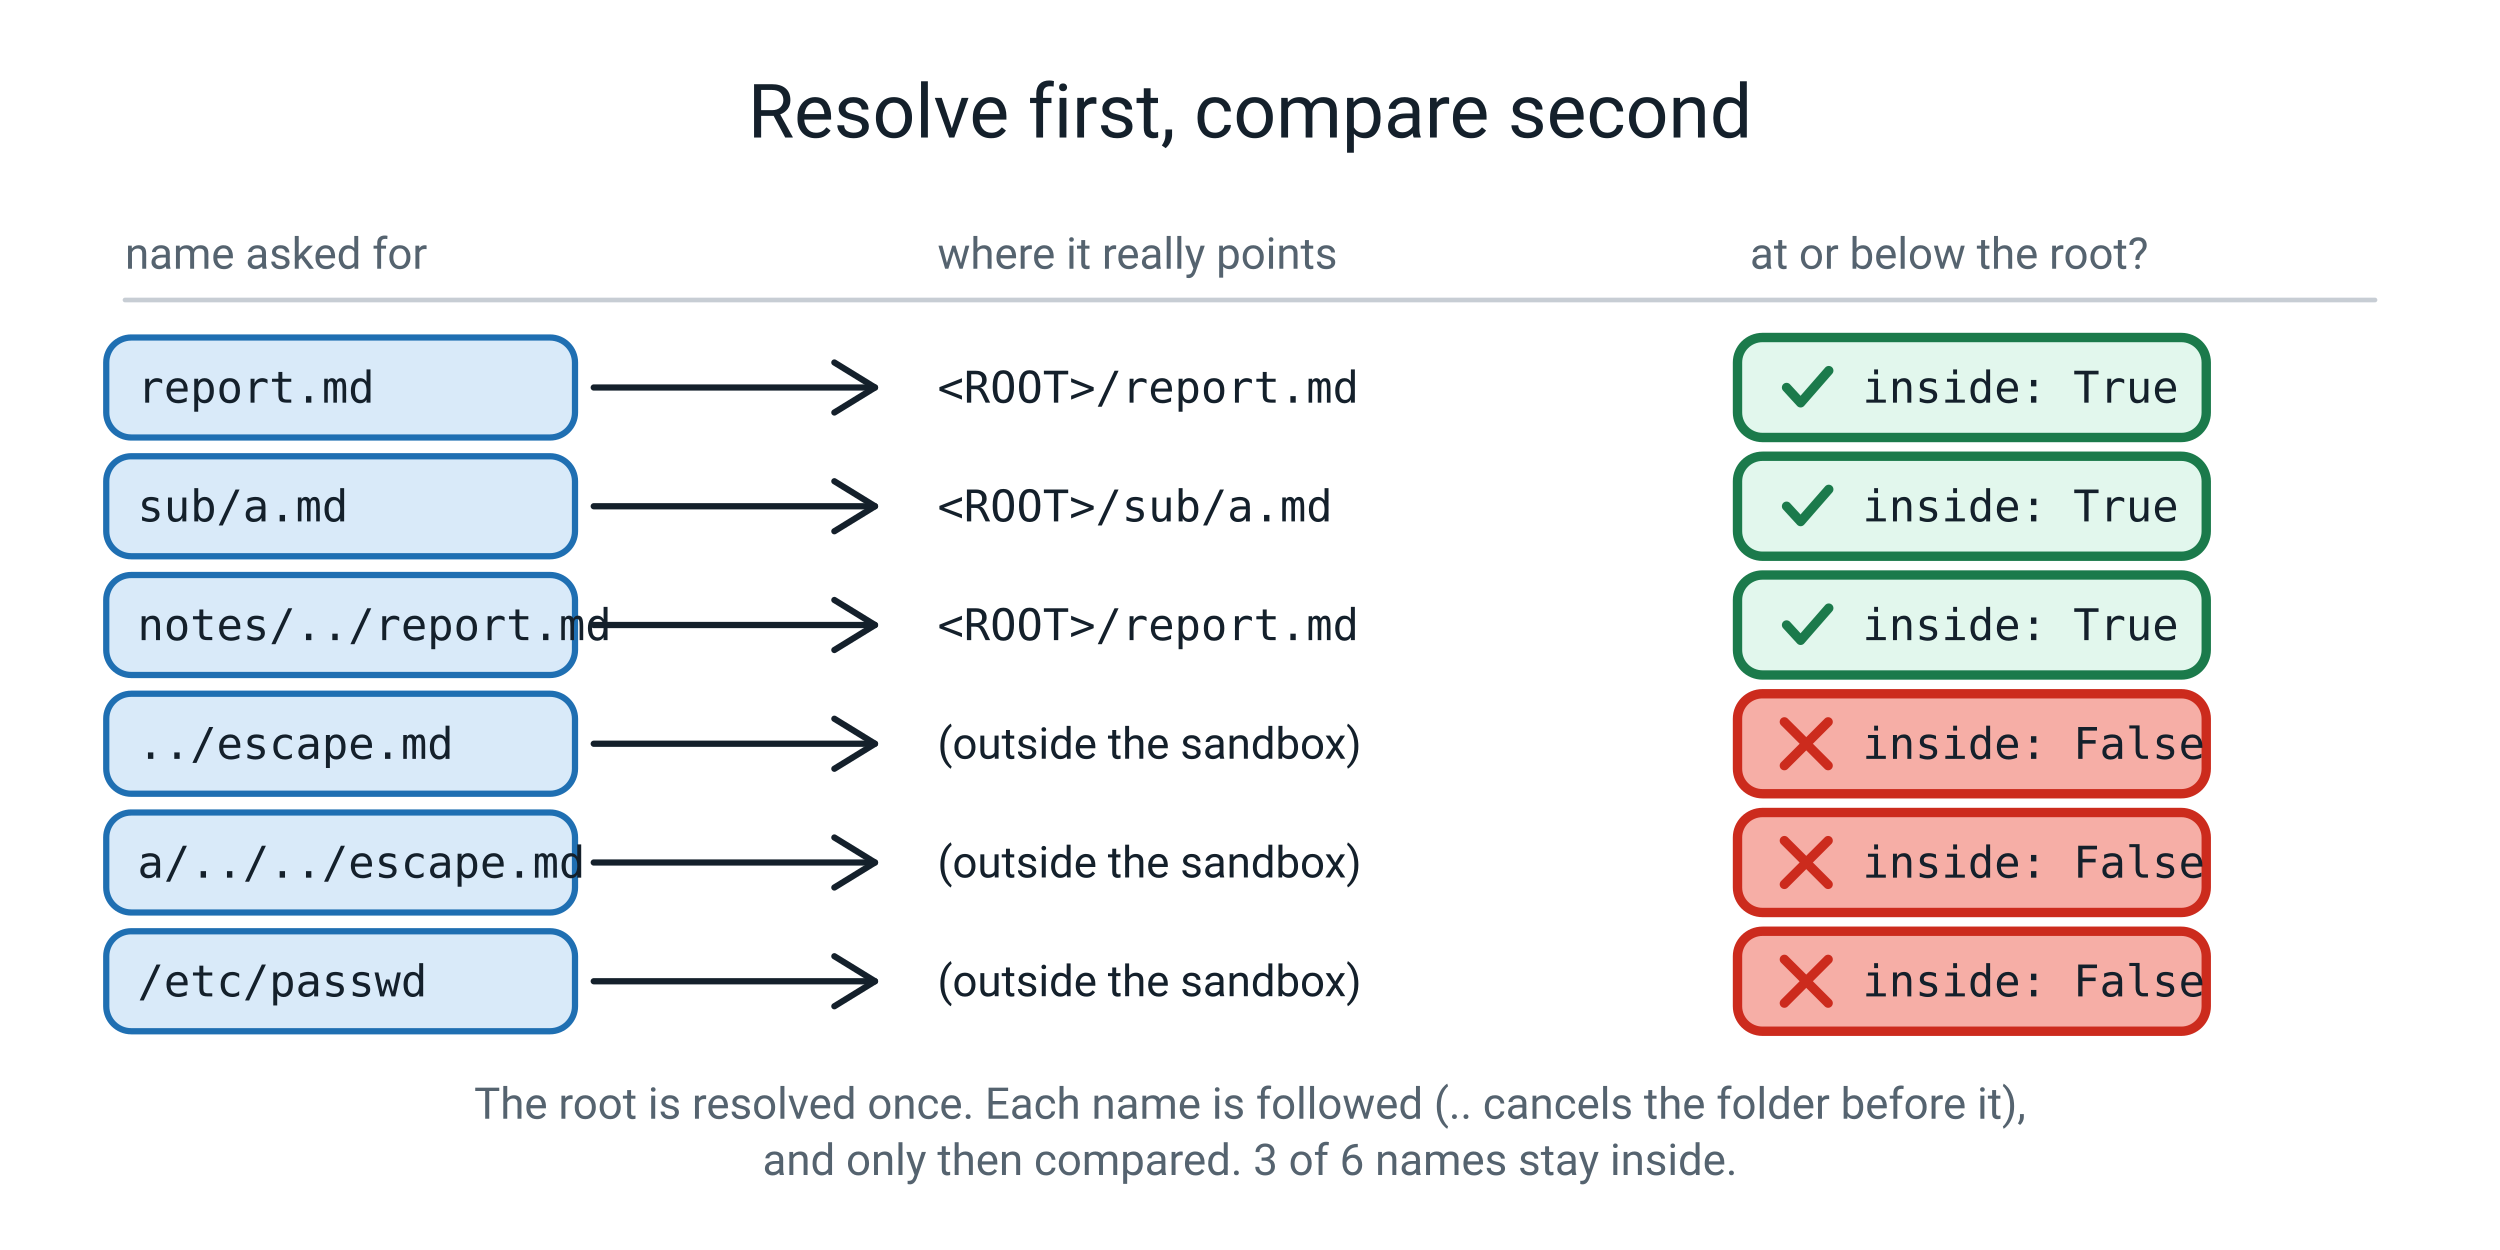
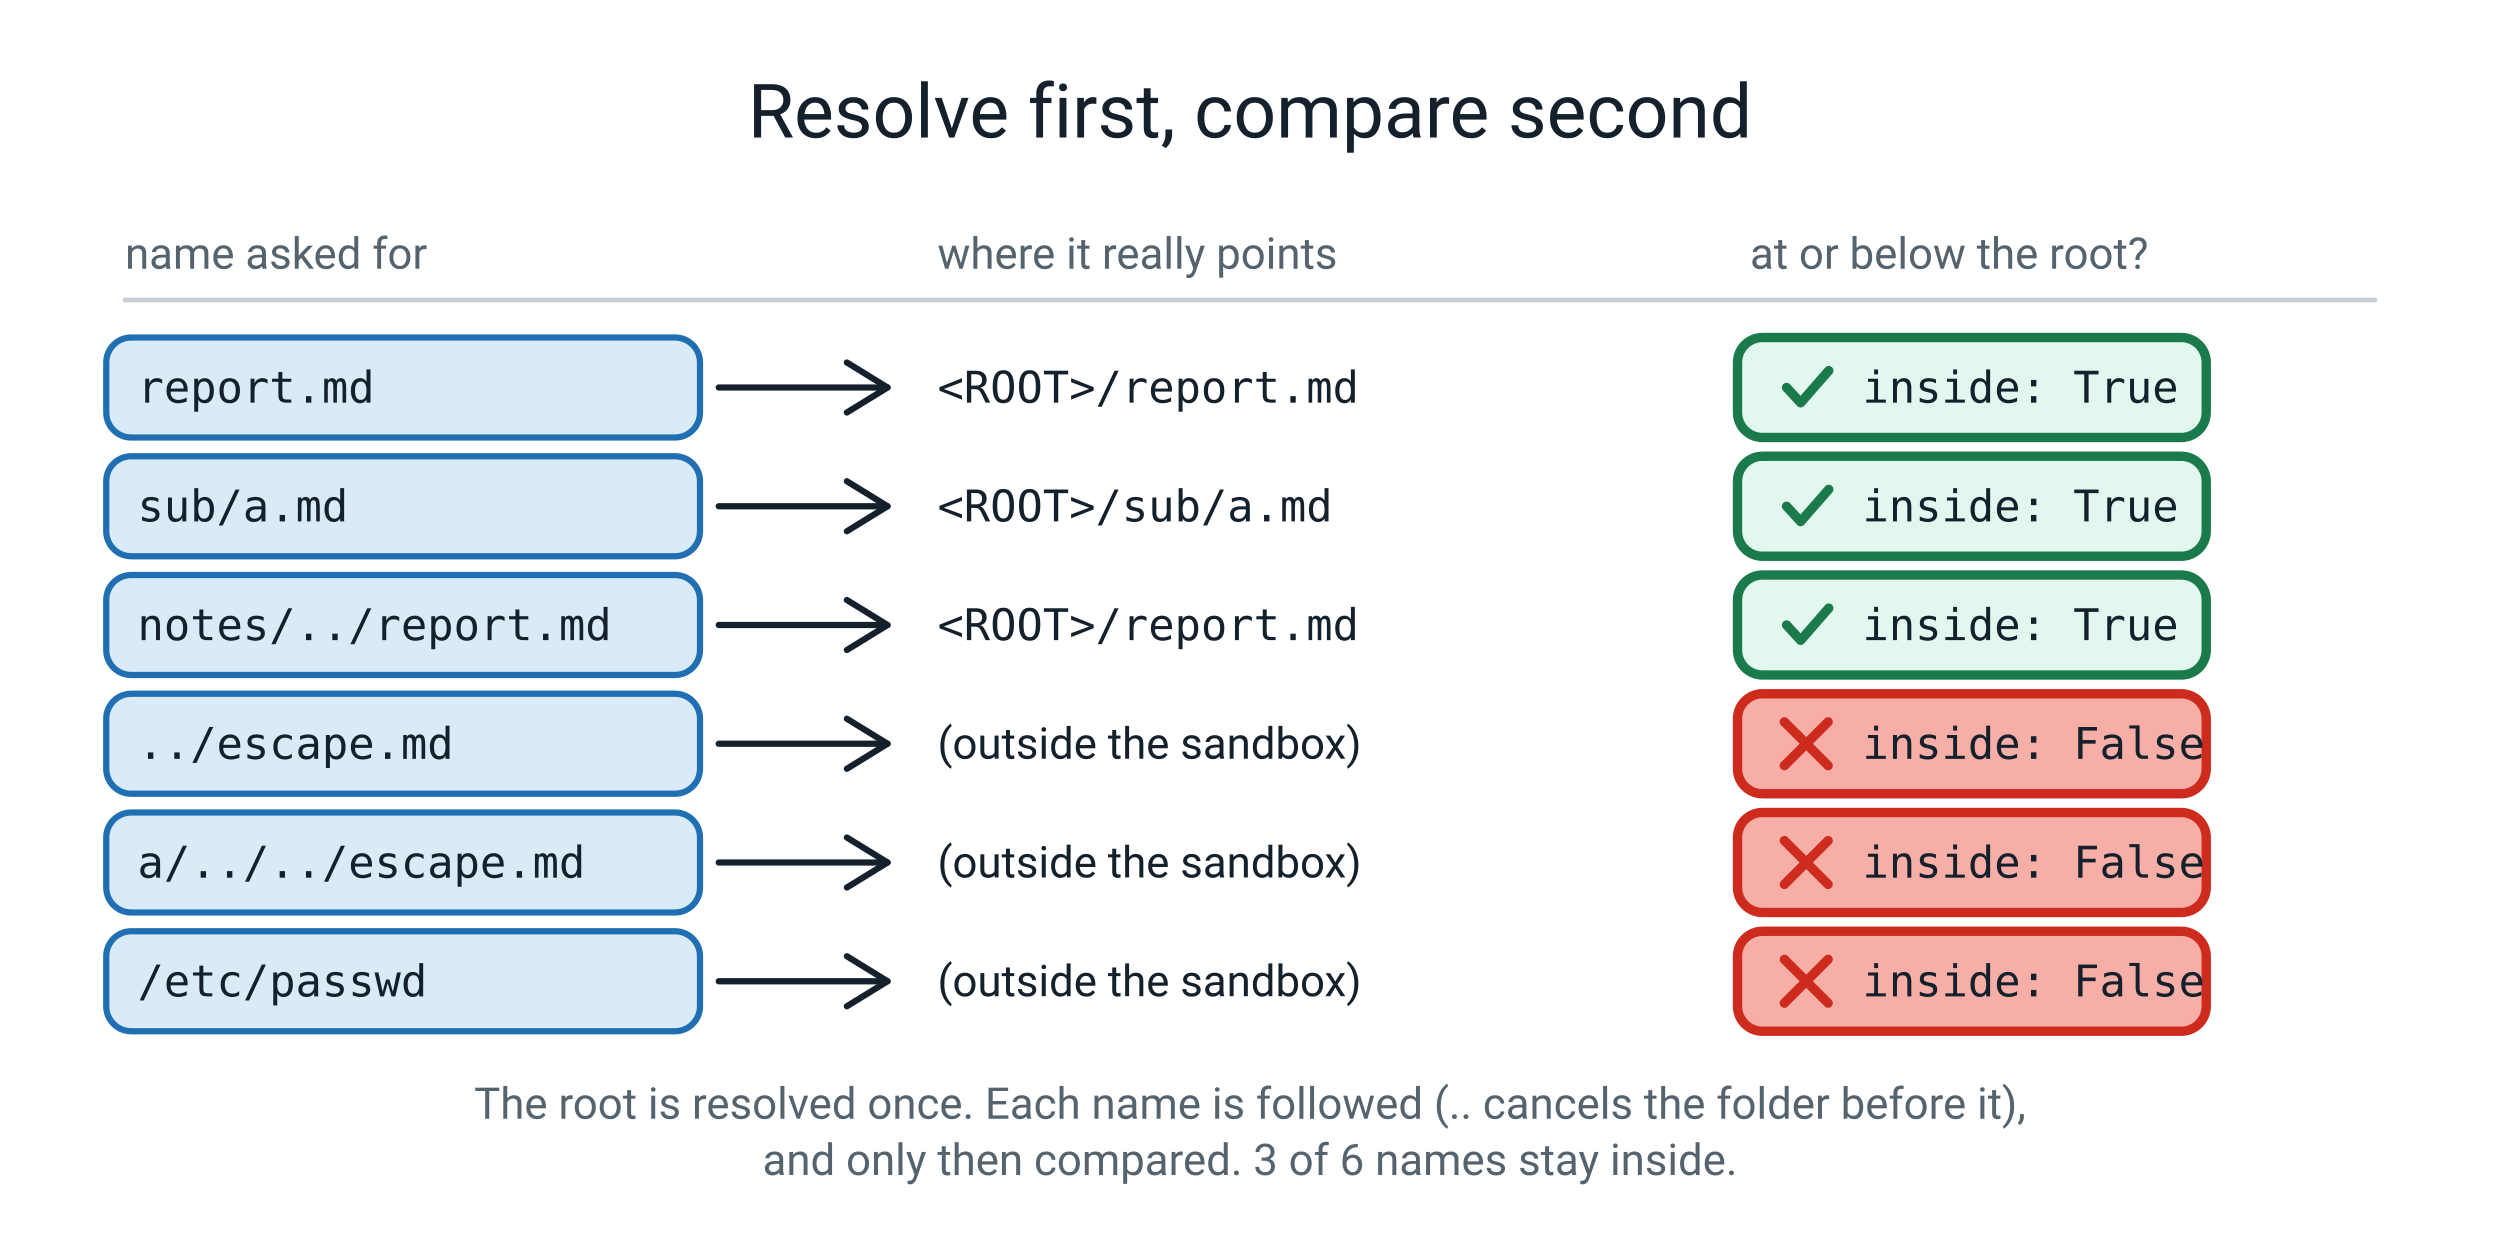
<svg xmlns="http://www.w3.org/2000/svg" viewBox="0 0 800 400" role="img">
  <text x="400" y="44" font-family="ui-sans-serif, system-ui, -apple-system, 'Segoe UI', Roboto, sans-serif" font-size="24" fill="#14202B" text-anchor="middle">Resolve first, compare second</text>
  <text x="40" y="86" font-family="ui-sans-serif, system-ui, -apple-system, 'Segoe UI', Roboto, sans-serif" font-size="14" fill="#55636F">name asked for</text>
  <text x="300" y="86" font-family="ui-sans-serif, system-ui, -apple-system, 'Segoe UI', Roboto, sans-serif" font-size="14" fill="#55636F">where it really points</text>
  <text x="560" y="86" font-family="ui-sans-serif, system-ui, -apple-system, 'Segoe UI', Roboto, sans-serif" font-size="14" fill="#55636F">at or below the root?</text>
  <line x1="40" y1="96" x2="760" y2="96" stroke="#C7CDD4" stroke-width="1.5" stroke-linecap="round" />
-   <rect x="34" y="108" width="150" height="32" rx="8" fill="#D9EAF9" stroke="#1F6FB2" stroke-width="2" stroke-linejoin="round" />
+   <rect x="34" y="108" width="190" height="32" rx="8" fill="#D9EAF9" stroke="#1F6FB2" stroke-width="2" stroke-linejoin="round" />
  <text x="44" y="124" font-family="ui-monospace, SFMono-Regular, Menlo, Consolas, monospace" font-size="14" fill="#14202B" dominant-baseline="central">report.md</text>
-   <line x1="190" y1="124" x2="280" y2="124" stroke="#14202B" stroke-width="2" stroke-linecap="round" />
-   <polyline points="-13,-8 0,0 -13,8" fill="none" stroke="#14202B" stroke-width="2" stroke-linecap="round" stroke-linejoin="round" transform="translate(280 124) rotate(0)" />
+   <line x1="230" y1="124" x2="284" y2="124" stroke="#14202B" stroke-width="2" stroke-linecap="round" />
+   <polyline points="-13,-8 0,0 -13,8" fill="none" stroke="#14202B" stroke-width="2" stroke-linecap="round" stroke-linejoin="round" transform="translate(284 124) rotate(0)" />
  <text x="300" y="124" font-family="ui-monospace, SFMono-Regular, Menlo, Consolas, monospace" font-size="14" fill="#14202B" dominant-baseline="central">&lt;ROOT&gt;/report.md</text>
  <rect x="556" y="108" width="150" height="32" rx="8" fill="#E2F7ED" stroke="#1B7A4B" stroke-width="3" stroke-linejoin="round" />
  <polyline points="571.7,124 576.2,128.9 585.2,118.6" fill="none" stroke="#1B7A4B" stroke-width="3" stroke-linecap="round" stroke-linejoin="round" />
  <text x="596" y="124" font-family="ui-monospace, SFMono-Regular, Menlo, Consolas, monospace" font-size="14" fill="#14202B" dominant-baseline="central">inside: True</text>
-   <rect x="34" y="146" width="150" height="32" rx="8" fill="#D9EAF9" stroke="#1F6FB2" stroke-width="2" stroke-linejoin="round" />
+   <rect x="34" y="146" width="190" height="32" rx="8" fill="#D9EAF9" stroke="#1F6FB2" stroke-width="2" stroke-linejoin="round" />
  <text x="44" y="162" font-family="ui-monospace, SFMono-Regular, Menlo, Consolas, monospace" font-size="14" fill="#14202B" dominant-baseline="central">sub/a.md</text>
-   <line x1="190" y1="162" x2="280" y2="162" stroke="#14202B" stroke-width="2" stroke-linecap="round" />
-   <polyline points="-13,-8 0,0 -13,8" fill="none" stroke="#14202B" stroke-width="2" stroke-linecap="round" stroke-linejoin="round" transform="translate(280 162) rotate(0)" />
+   <line x1="230" y1="162" x2="284" y2="162" stroke="#14202B" stroke-width="2" stroke-linecap="round" />
+   <polyline points="-13,-8 0,0 -13,8" fill="none" stroke="#14202B" stroke-width="2" stroke-linecap="round" stroke-linejoin="round" transform="translate(284 162) rotate(0)" />
  <text x="300" y="162" font-family="ui-monospace, SFMono-Regular, Menlo, Consolas, monospace" font-size="14" fill="#14202B" dominant-baseline="central">&lt;ROOT&gt;/sub/a.md</text>
  <rect x="556" y="146" width="150" height="32" rx="8" fill="#E2F7ED" stroke="#1B7A4B" stroke-width="3" stroke-linejoin="round" />
  <polyline points="571.7,162 576.2,166.9 585.2,156.6" fill="none" stroke="#1B7A4B" stroke-width="3" stroke-linecap="round" stroke-linejoin="round" />
  <text x="596" y="162" font-family="ui-monospace, SFMono-Regular, Menlo, Consolas, monospace" font-size="14" fill="#14202B" dominant-baseline="central">inside: True</text>
-   <rect x="34" y="184" width="150" height="32" rx="8" fill="#D9EAF9" stroke="#1F6FB2" stroke-width="2" stroke-linejoin="round" />
+   <rect x="34" y="184" width="190" height="32" rx="8" fill="#D9EAF9" stroke="#1F6FB2" stroke-width="2" stroke-linejoin="round" />
  <text x="44" y="200" font-family="ui-monospace, SFMono-Regular, Menlo, Consolas, monospace" font-size="14" fill="#14202B" dominant-baseline="central">notes/../report.md</text>
-   <line x1="190" y1="200" x2="280" y2="200" stroke="#14202B" stroke-width="2" stroke-linecap="round" />
-   <polyline points="-13,-8 0,0 -13,8" fill="none" stroke="#14202B" stroke-width="2" stroke-linecap="round" stroke-linejoin="round" transform="translate(280 200) rotate(0)" />
+   <line x1="230" y1="200" x2="284" y2="200" stroke="#14202B" stroke-width="2" stroke-linecap="round" />
+   <polyline points="-13,-8 0,0 -13,8" fill="none" stroke="#14202B" stroke-width="2" stroke-linecap="round" stroke-linejoin="round" transform="translate(284 200) rotate(0)" />
  <text x="300" y="200" font-family="ui-monospace, SFMono-Regular, Menlo, Consolas, monospace" font-size="14" fill="#14202B" dominant-baseline="central">&lt;ROOT&gt;/report.md</text>
  <rect x="556" y="184" width="150" height="32" rx="8" fill="#E2F7ED" stroke="#1B7A4B" stroke-width="3" stroke-linejoin="round" />
  <polyline points="571.7,200 576.2,204.9 585.2,194.6" fill="none" stroke="#1B7A4B" stroke-width="3" stroke-linecap="round" stroke-linejoin="round" />
  <text x="596" y="200" font-family="ui-monospace, SFMono-Regular, Menlo, Consolas, monospace" font-size="14" fill="#14202B" dominant-baseline="central">inside: True</text>
-   <rect x="34" y="222" width="150" height="32" rx="8" fill="#D9EAF9" stroke="#1F6FB2" stroke-width="2" stroke-linejoin="round" />
+   <rect x="34" y="222" width="190" height="32" rx="8" fill="#D9EAF9" stroke="#1F6FB2" stroke-width="2" stroke-linejoin="round" />
  <text x="44" y="238" font-family="ui-monospace, SFMono-Regular, Menlo, Consolas, monospace" font-size="14" fill="#14202B" dominant-baseline="central">../escape.md</text>
-   <line x1="190" y1="238" x2="280" y2="238" stroke="#14202B" stroke-width="2" stroke-linecap="round" />
-   <polyline points="-13,-8 0,0 -13,8" fill="none" stroke="#14202B" stroke-width="2" stroke-linecap="round" stroke-linejoin="round" transform="translate(280 238) rotate(0)" />
+   <line x1="230" y1="238" x2="284" y2="238" stroke="#14202B" stroke-width="2" stroke-linecap="round" />
+   <polyline points="-13,-8 0,0 -13,8" fill="none" stroke="#14202B" stroke-width="2" stroke-linecap="round" stroke-linejoin="round" transform="translate(284 238) rotate(0)" />
  <text x="300" y="238" font-family="ui-sans-serif, system-ui, -apple-system, 'Segoe UI', Roboto, sans-serif" font-size="14" fill="#14202B" dominant-baseline="central">(outside the sandbox)</text>
  <rect x="556" y="222" width="150" height="32" rx="8" fill="#F6AEA6" stroke="#CC2B1D" stroke-width="3" stroke-linejoin="round" />
  <polyline points="571,231 585,245" fill="none" stroke="#CC2B1D" stroke-width="3" stroke-linecap="round" stroke-linejoin="round" />
  <polyline points="571,245 585,231" fill="none" stroke="#CC2B1D" stroke-width="3" stroke-linecap="round" stroke-linejoin="round" />
  <text x="596" y="238" font-family="ui-monospace, SFMono-Regular, Menlo, Consolas, monospace" font-size="14" fill="#14202B" dominant-baseline="central">inside: False</text>
-   <rect x="34" y="260" width="150" height="32" rx="8" fill="#D9EAF9" stroke="#1F6FB2" stroke-width="2" stroke-linejoin="round" />
+   <rect x="34" y="260" width="190" height="32" rx="8" fill="#D9EAF9" stroke="#1F6FB2" stroke-width="2" stroke-linejoin="round" />
  <text x="44" y="276" font-family="ui-monospace, SFMono-Regular, Menlo, Consolas, monospace" font-size="14" fill="#14202B" dominant-baseline="central">a/../../escape.md</text>
-   <line x1="190" y1="276" x2="280" y2="276" stroke="#14202B" stroke-width="2" stroke-linecap="round" />
-   <polyline points="-13,-8 0,0 -13,8" fill="none" stroke="#14202B" stroke-width="2" stroke-linecap="round" stroke-linejoin="round" transform="translate(280 276) rotate(0)" />
+   <line x1="230" y1="276" x2="284" y2="276" stroke="#14202B" stroke-width="2" stroke-linecap="round" />
+   <polyline points="-13,-8 0,0 -13,8" fill="none" stroke="#14202B" stroke-width="2" stroke-linecap="round" stroke-linejoin="round" transform="translate(284 276) rotate(0)" />
  <text x="300" y="276" font-family="ui-sans-serif, system-ui, -apple-system, 'Segoe UI', Roboto, sans-serif" font-size="14" fill="#14202B" dominant-baseline="central">(outside the sandbox)</text>
  <rect x="556" y="260" width="150" height="32" rx="8" fill="#F6AEA6" stroke="#CC2B1D" stroke-width="3" stroke-linejoin="round" />
  <polyline points="571,269 585,283" fill="none" stroke="#CC2B1D" stroke-width="3" stroke-linecap="round" stroke-linejoin="round" />
  <polyline points="571,283 585,269" fill="none" stroke="#CC2B1D" stroke-width="3" stroke-linecap="round" stroke-linejoin="round" />
  <text x="596" y="276" font-family="ui-monospace, SFMono-Regular, Menlo, Consolas, monospace" font-size="14" fill="#14202B" dominant-baseline="central">inside: False</text>
-   <rect x="34" y="298" width="150" height="32" rx="8" fill="#D9EAF9" stroke="#1F6FB2" stroke-width="2" stroke-linejoin="round" />
+   <rect x="34" y="298" width="190" height="32" rx="8" fill="#D9EAF9" stroke="#1F6FB2" stroke-width="2" stroke-linejoin="round" />
  <text x="44" y="314" font-family="ui-monospace, SFMono-Regular, Menlo, Consolas, monospace" font-size="14" fill="#14202B" dominant-baseline="central">/etc/passwd</text>
-   <line x1="190" y1="314" x2="280" y2="314" stroke="#14202B" stroke-width="2" stroke-linecap="round" />
-   <polyline points="-13,-8 0,0 -13,8" fill="none" stroke="#14202B" stroke-width="2" stroke-linecap="round" stroke-linejoin="round" transform="translate(280 314) rotate(0)" />
+   <line x1="230" y1="314" x2="284" y2="314" stroke="#14202B" stroke-width="2" stroke-linecap="round" />
+   <polyline points="-13,-8 0,0 -13,8" fill="none" stroke="#14202B" stroke-width="2" stroke-linecap="round" stroke-linejoin="round" transform="translate(284 314) rotate(0)" />
  <text x="300" y="314" font-family="ui-sans-serif, system-ui, -apple-system, 'Segoe UI', Roboto, sans-serif" font-size="14" fill="#14202B" dominant-baseline="central">(outside the sandbox)</text>
  <rect x="556" y="298" width="150" height="32" rx="8" fill="#F6AEA6" stroke="#CC2B1D" stroke-width="3" stroke-linejoin="round" />
  <polyline points="571,307 585,321" fill="none" stroke="#CC2B1D" stroke-width="3" stroke-linecap="round" stroke-linejoin="round" />
  <polyline points="571,321 585,307" fill="none" stroke="#CC2B1D" stroke-width="3" stroke-linecap="round" stroke-linejoin="round" />
  <text x="596" y="314" font-family="ui-monospace, SFMono-Regular, Menlo, Consolas, monospace" font-size="14" fill="#14202B" dominant-baseline="central">inside: False</text>
  <text x="400" y="358" font-family="ui-sans-serif, system-ui, -apple-system, 'Segoe UI', Roboto, sans-serif" font-size="14" fill="#55636F" text-anchor="middle">The root is resolved once. Each name is followed (.. cancels the folder before it),</text>
  <text x="400" y="376" font-family="ui-sans-serif, system-ui, -apple-system, 'Segoe UI', Roboto, sans-serif" font-size="14" fill="#55636F" text-anchor="middle">and only then compared. 3 of 6 names stay inside.</text>
</svg>
